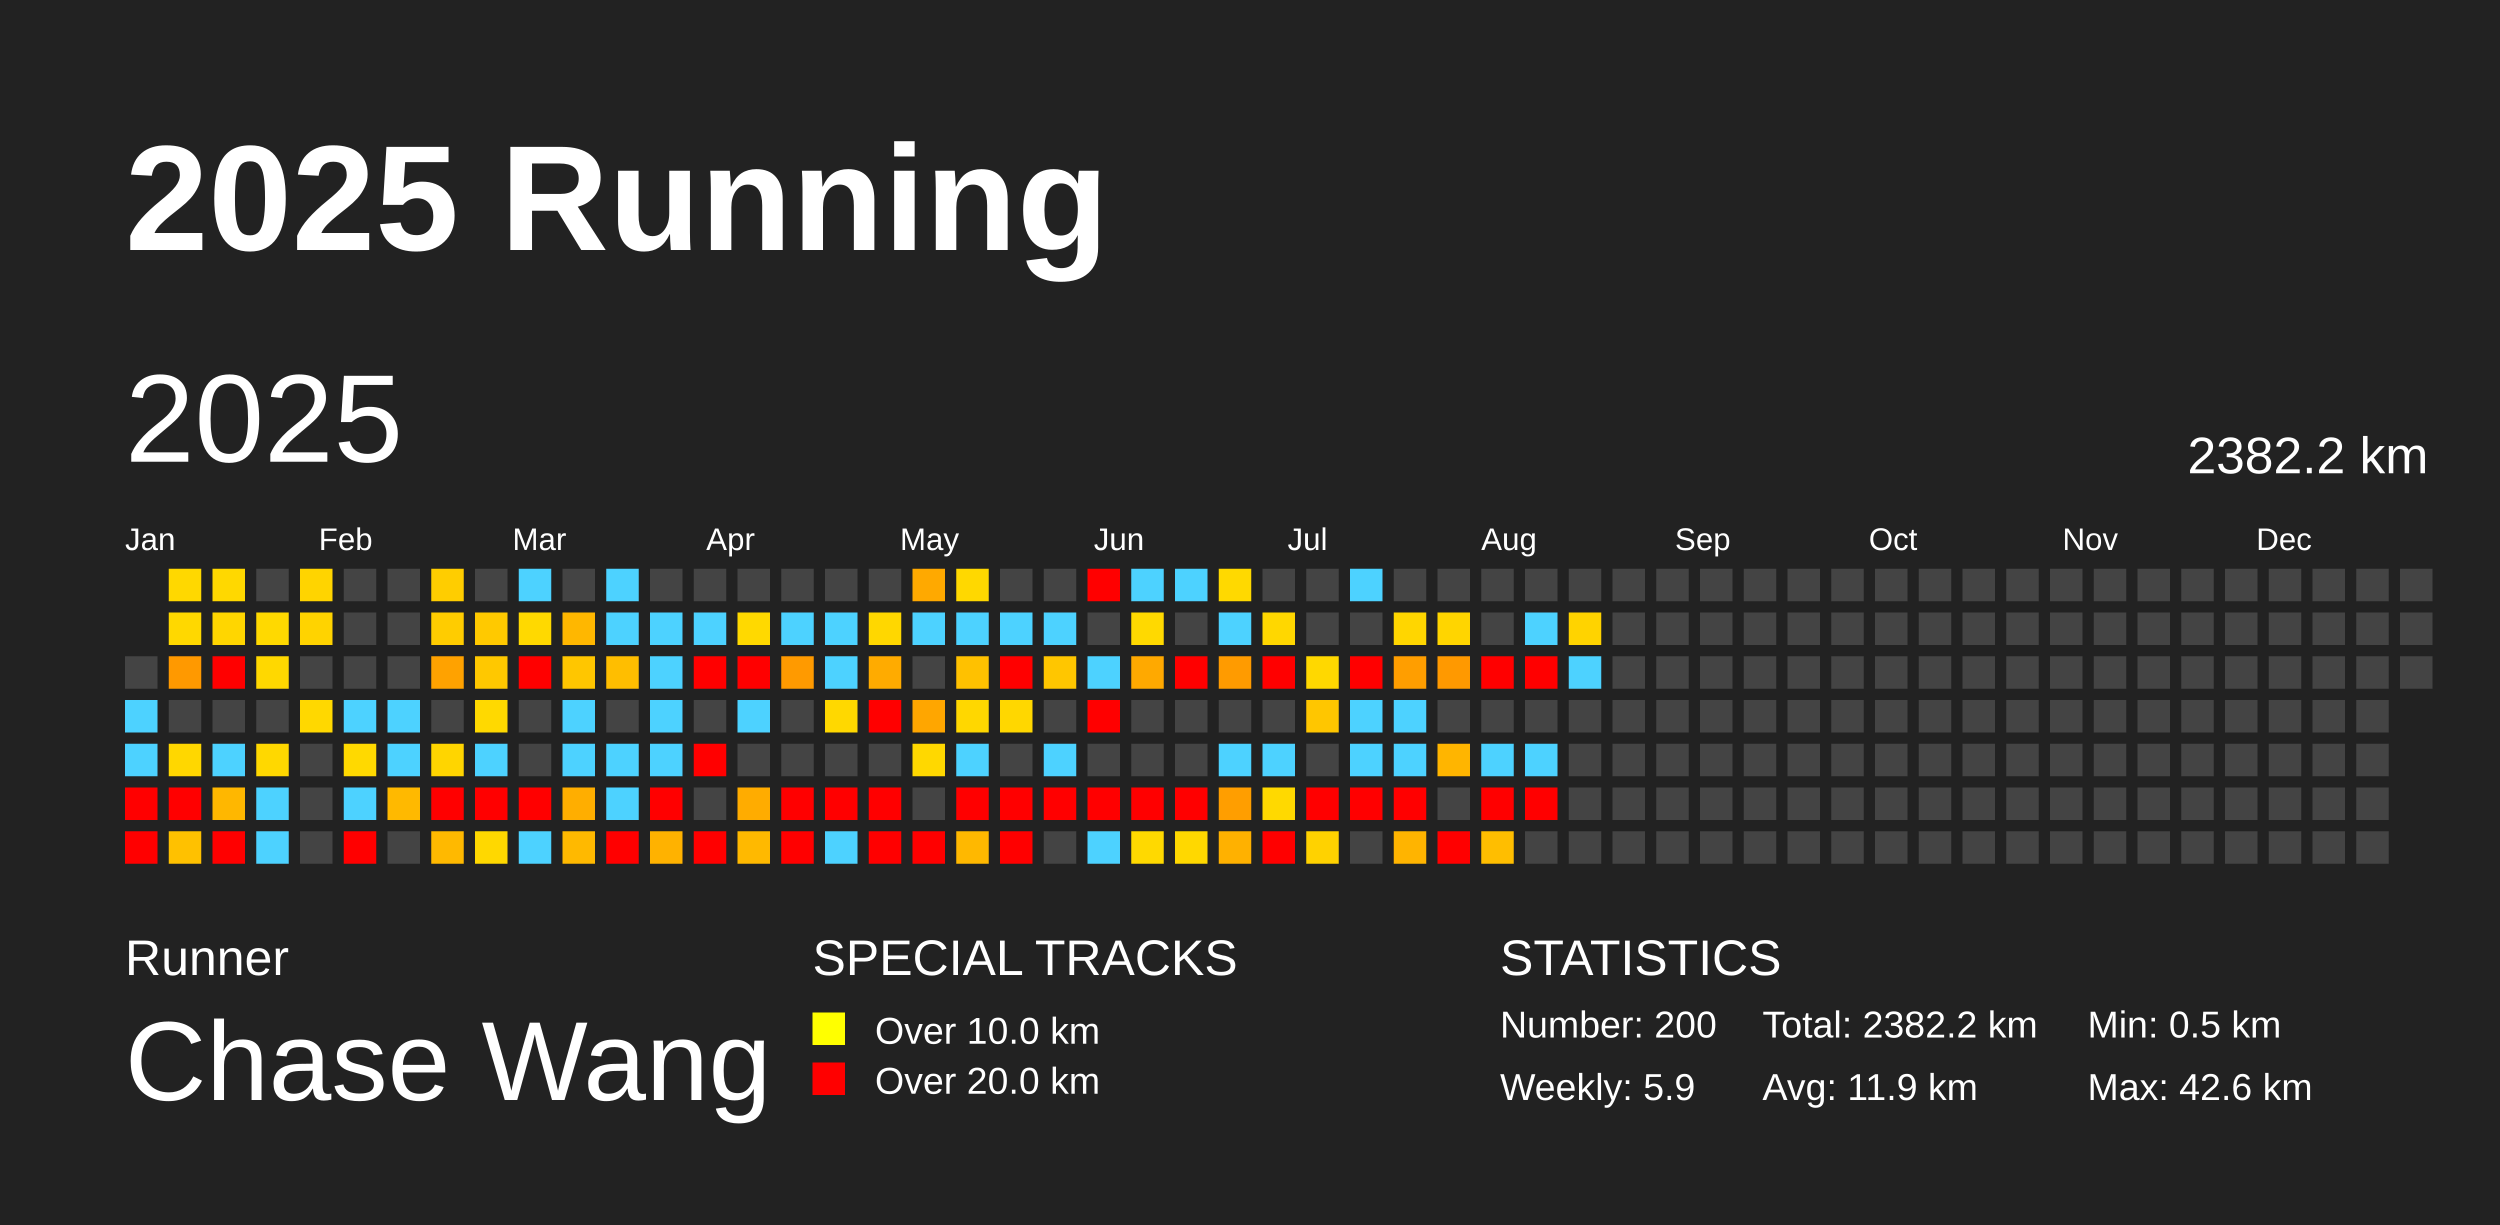
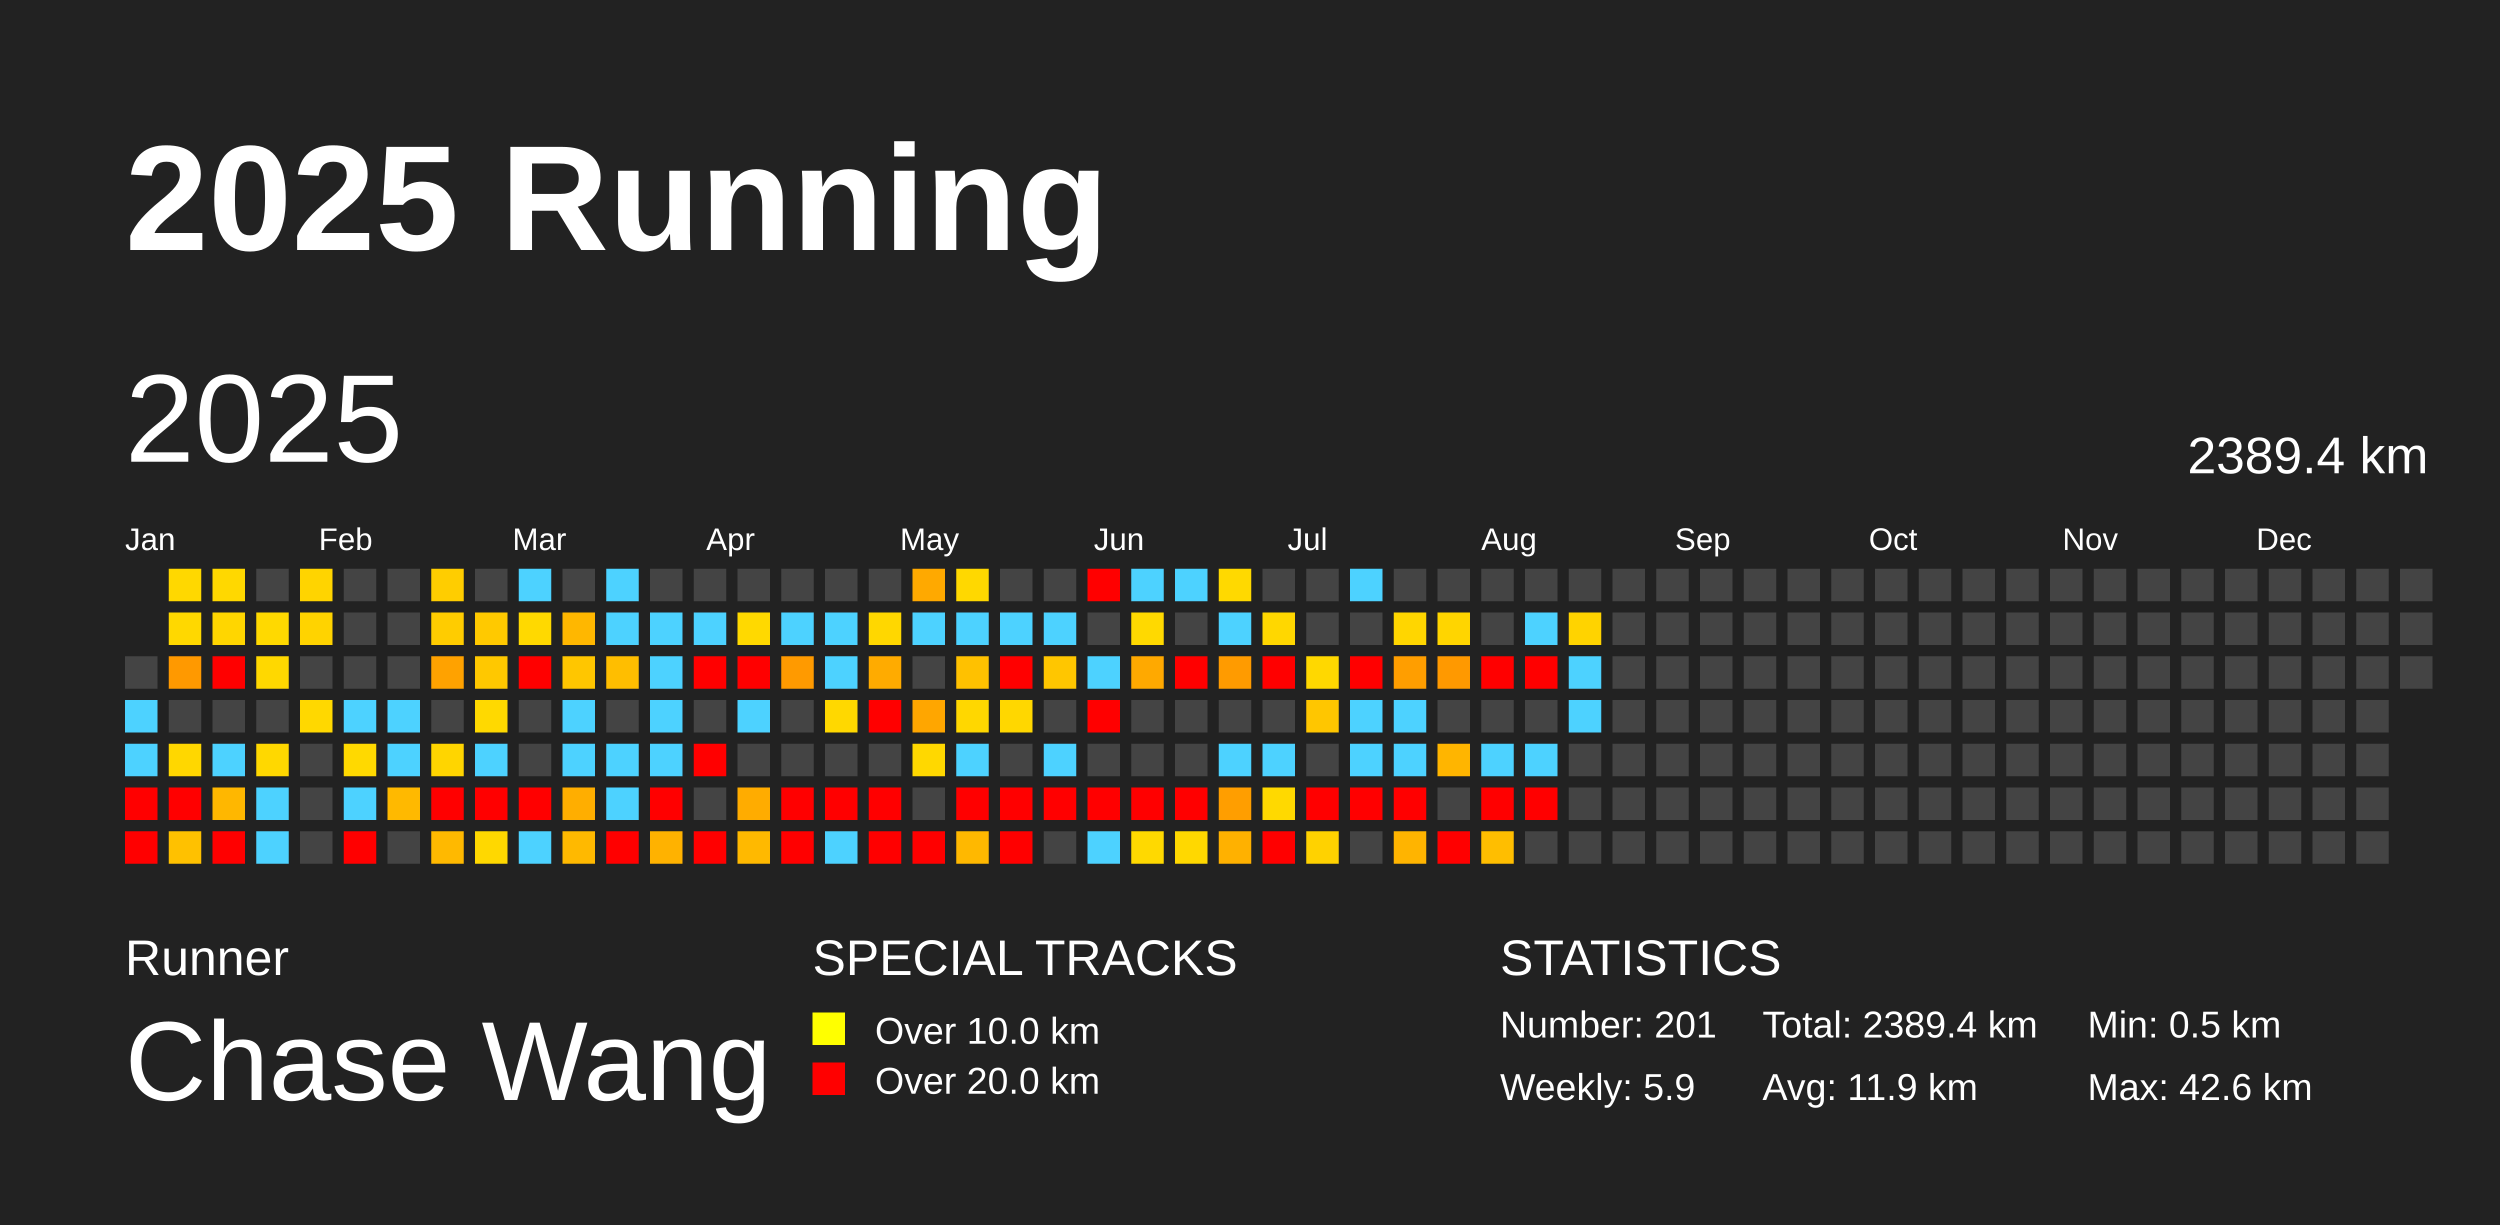
<svg xmlns="http://www.w3.org/2000/svg" baseProfile="full" height="98mm" version="1.1" viewBox="0,0,200,98" width="200mm">
  <defs />
  <rect fill="#222222" height="98" width="200" x="0" y="0" />
  <text fill="#FFFFFF" style="font-size:12px; font-family:Arial; font-weight:bold;" x="10" y="20">2025 Running</text>
  <text fill="#FFFFFF" style="font-size:4px; font-family:Arial" x="10" y="78">Runner</text>
  <text fill="#FFFFFF" style="font-size:9px; font-family:Arial" x="10" y="88">Chase Wang</text>
  <text fill="#FFFFFF" style="font-size:4px; font-family:Arial" x="65" y="78">SPECIAL TRACKS</text>
  <rect fill="yellow" height="2.6" width="2.6" x="65" y="81" />
  <text fill="#FFFFFF" style="font-size:3px; font-family:Arial" x="70" y="83.5">Over 10.0 km</text>
  <rect fill="red" height="2.6" width="2.6" x="65" y="85" />
  <text fill="#FFFFFF" style="font-size:3px; font-family:Arial" x="70" y="87.5">Over 20.0 km</text>
  <text fill="#FFFFFF" style="font-size:4px; font-family:Arial" x="120" y="78">STATISTICS</text>
-   <text fill="#FFFFFF" style="font-size:3px; font-family:Arial" x="120" y="83">Number: 200</text>
+   <text fill="#FFFFFF" style="font-size:3px; font-family:Arial" x="120" y="83">Number: 201</text>
  <text fill="#FFFFFF" style="font-size:3px; font-family:Arial" x="120" y="88">Weekly: 5.9</text>
-   <text fill="#FFFFFF" style="font-size:3px; font-family:Arial" x="141" y="83">Total: 2382.2 km</text>
+   <text fill="#FFFFFF" style="font-size:3px; font-family:Arial" x="141" y="83">Total: 2389.4 km</text>
  <text fill="#FFFFFF" style="font-size:3px; font-family:Arial" x="141" y="88">Avg: 11.9 km</text>
  <text fill="#FFFFFF" style="font-size:3px; font-family:Arial" x="167" y="83">Min: 0.5 km</text>
  <text fill="#FFFFFF" style="font-size:3px; font-family:Arial" x="167" y="88">Max: 42.6 km</text>
  <text dominant-baseline="hanging" fill="#FFFFFF" style="font-size:10.0px; font-family:Arial;" x="10" y="30">2025</text>
-   <text dominant-baseline="hanging" fill="#FFFFFF" style="font-size:4.125px; font-family:Arial;" x="175" y="35">2382.2 km</text>
+   <text dominant-baseline="hanging" fill="#FFFFFF" style="font-size:4.125px; font-family:Arial;" x="175" y="35">2389.4 km</text>
  <text fill="#FFFFFF" style="font-size:2.5px; font-family:Arial" x="10.0" y="44">Jan</text>
  <text fill="#FFFFFF" style="font-size:2.5px; font-family:Arial" x="25.5" y="44">Feb</text>
  <text fill="#FFFFFF" style="font-size:2.5px; font-family:Arial" x="41.0" y="44">Mar</text>
  <text fill="#FFFFFF" style="font-size:2.5px; font-family:Arial" x="56.5" y="44">Apr</text>
  <text fill="#FFFFFF" style="font-size:2.5px; font-family:Arial" x="72.0" y="44">May</text>
  <text fill="#FFFFFF" style="font-size:2.5px; font-family:Arial" x="87.5" y="44">Jun</text>
  <text fill="#FFFFFF" style="font-size:2.5px; font-family:Arial" x="103.0" y="44">Jul</text>
  <text fill="#FFFFFF" style="font-size:2.5px; font-family:Arial" x="118.5" y="44">Aug</text>
  <text fill="#FFFFFF" style="font-size:2.5px; font-family:Arial" x="134.0" y="44">Sep</text>
  <text fill="#FFFFFF" style="font-size:2.5px; font-family:Arial" x="149.5" y="44">Oct</text>
  <text fill="#FFFFFF" style="font-size:2.5px; font-family:Arial" x="165.0" y="44">Nov</text>
  <text fill="#FFFFFF" style="font-size:2.5px; font-family:Arial" x="180.5" y="44">Dec</text>
  <rect fill="#444444" height="2.6" width="2.6" x="10.0" y="52.5" />
  <rect fill="#4dd2ff" height="2.6" width="2.6" x="10.0" y="56.0" />
  <rect fill="#4dd2ff" height="2.6" width="2.6" x="10.0" y="59.5" />
  <rect fill="red" height="2.6" width="2.6" x="10.0" y="63.0" />
  <rect fill="red" height="2.6" width="2.6" x="10.0" y="66.5" />
  <rect fill="#ffd800" height="2.6" width="2.6" x="13.5" y="45.5" />
  <rect fill="#ffd800" height="2.6" width="2.6" x="13.5" y="49.0" />
  <rect fill="#ff9900" height="2.6" width="2.6" x="13.5" y="52.5" />
  <rect fill="#444444" height="2.6" width="2.6" x="13.5" y="56.0" />
  <rect fill="#ffd700" height="2.6" width="2.6" x="13.5" y="59.5" />
  <rect fill="red" height="2.6" width="2.6" x="13.5" y="63.0" />
  <rect fill="#ffc100" height="2.6" width="2.6" x="13.5" y="66.5" />
  <rect fill="#ffd800" height="2.6" width="2.6" x="17.0" y="45.5" />
  <rect fill="#ffd600" height="2.6" width="2.6" x="17.0" y="49.0" />
  <rect fill="red" height="2.6" width="2.6" x="17.0" y="52.5" />
  <rect fill="#444444" height="2.6" width="2.6" x="17.0" y="56.0" />
  <rect fill="#4dd2ff" height="2.6" width="2.6" x="17.0" y="59.5" />
  <rect fill="#ffb700" height="2.6" width="2.6" x="17.0" y="63.0" />
  <rect fill="red" height="2.6" width="2.6" x="17.0" y="66.5" />
  <rect fill="#444444" height="2.6" width="2.6" x="20.5" y="45.5" />
  <rect fill="#ffd900" height="2.6" width="2.6" x="20.5" y="49.0" />
  <rect fill="#ffd800" height="2.6" width="2.6" x="20.5" y="52.5" />
  <rect fill="#444444" height="2.6" width="2.6" x="20.5" y="56.0" />
  <rect fill="#ffd800" height="2.6" width="2.6" x="20.5" y="59.5" />
  <rect fill="#4dd2ff" height="2.6" width="2.6" x="20.5" y="63.0" />
  <rect fill="#4dd2ff" height="2.6" width="2.6" x="20.5" y="66.5" />
  <rect fill="#ffd400" height="2.6" width="2.6" x="24.0" y="45.5" />
  <rect fill="#ffd300" height="2.6" width="2.6" x="24.0" y="49.0" />
  <rect fill="#444444" height="2.6" width="2.6" x="24.0" y="52.5" />
  <rect fill="#ffd800" height="2.6" width="2.6" x="24.0" y="56.0" />
  <rect fill="#444444" height="2.6" width="2.6" x="24.0" y="59.5" />
  <rect fill="#444444" height="2.6" width="2.6" x="24.0" y="63.0" />
  <rect fill="#444444" height="2.6" width="2.6" x="24.0" y="66.5" />
  <rect fill="#444444" height="2.6" width="2.6" x="27.5" y="45.5" />
  <rect fill="#444444" height="2.6" width="2.6" x="27.5" y="49.0" />
  <rect fill="#444444" height="2.6" width="2.6" x="27.5" y="52.5" />
  <rect fill="#4dd2ff" height="2.6" width="2.6" x="27.5" y="56.0" />
  <rect fill="#ffd900" height="2.6" width="2.6" x="27.5" y="59.5" />
  <rect fill="#4dd2ff" height="2.6" width="2.6" x="27.5" y="63.0" />
  <rect fill="red" height="2.6" width="2.6" x="27.5" y="66.5" />
  <rect fill="#444444" height="2.6" width="2.6" x="31.0" y="45.5" />
  <rect fill="#444444" height="2.6" width="2.6" x="31.0" y="49.0" />
  <rect fill="#444444" height="2.6" width="2.6" x="31.0" y="52.5" />
  <rect fill="#4dd2ff" height="2.6" width="2.6" x="31.0" y="56.0" />
  <rect fill="#4dd2ff" height="2.6" width="2.6" x="31.0" y="59.5" />
  <rect fill="#ffb900" height="2.6" width="2.6" x="31.0" y="63.0" />
  <rect fill="#444444" height="2.6" width="2.6" x="31.0" y="66.5" />
  <rect fill="#ffcd00" height="2.6" width="2.6" x="34.5" y="45.5" />
  <rect fill="#ffcc00" height="2.6" width="2.6" x="34.5" y="49.0" />
  <rect fill="#ffa200" height="2.6" width="2.6" x="34.5" y="52.5" />
  <rect fill="#444444" height="2.6" width="2.6" x="34.5" y="56.0" />
  <rect fill="#ffd500" height="2.6" width="2.6" x="34.5" y="59.5" />
  <rect fill="red" height="2.6" width="2.6" x="34.5" y="63.0" />
  <rect fill="#ffb900" height="2.6" width="2.6" x="34.5" y="66.5" />
  <rect fill="#444444" height="2.6" width="2.6" x="38.0" y="45.5" />
  <rect fill="#ffc900" height="2.6" width="2.6" x="38.0" y="49.0" />
  <rect fill="#ffc800" height="2.6" width="2.6" x="38.0" y="52.5" />
  <rect fill="#ffd900" height="2.6" width="2.6" x="38.0" y="56.0" />
  <rect fill="#4dd2ff" height="2.6" width="2.6" x="38.0" y="59.5" />
  <rect fill="red" height="2.6" width="2.6" x="38.0" y="63.0" />
  <rect fill="#ffd800" height="2.6" width="2.6" x="38.0" y="66.5" />
  <rect fill="#4dd2ff" height="2.6" width="2.6" x="41.5" y="45.5" />
  <rect fill="#ffd900" height="2.6" width="2.6" x="41.5" y="49.0" />
  <rect fill="red" height="2.6" width="2.6" x="41.5" y="52.5" />
  <rect fill="#444444" height="2.6" width="2.6" x="41.5" y="56.0" />
  <rect fill="#444444" height="2.6" width="2.6" x="41.5" y="59.5" />
  <rect fill="red" height="2.6" width="2.6" x="41.5" y="63.0" />
  <rect fill="#4dd2ff" height="2.6" width="2.6" x="41.5" y="66.5" />
  <rect fill="#444444" height="2.6" width="2.6" x="45.0" y="45.5" />
  <rect fill="#ffb700" height="2.6" width="2.6" x="45.0" y="49.0" />
  <rect fill="#ffc600" height="2.6" width="2.6" x="45.0" y="52.5" />
  <rect fill="#4dd2ff" height="2.6" width="2.6" x="45.0" y="56.0" />
  <rect fill="#4dd2ff" height="2.6" width="2.6" x="45.0" y="59.5" />
  <rect fill="#ffae00" height="2.6" width="2.6" x="45.0" y="63.0" />
  <rect fill="#ffb900" height="2.6" width="2.6" x="45.0" y="66.5" />
  <rect fill="#4dd2ff" height="2.6" width="2.6" x="48.5" y="45.5" />
  <rect fill="#4dd2ff" height="2.6" width="2.6" x="48.5" y="49.0" />
  <rect fill="#ffbe00" height="2.6" width="2.6" x="48.5" y="52.5" />
  <rect fill="#444444" height="2.6" width="2.6" x="48.5" y="56.0" />
  <rect fill="#4dd2ff" height="2.6" width="2.6" x="48.5" y="59.5" />
  <rect fill="#4dd2ff" height="2.6" width="2.6" x="48.5" y="63.0" />
  <rect fill="red" height="2.6" width="2.6" x="48.5" y="66.5" />
  <rect fill="#444444" height="2.6" width="2.6" x="52.0" y="45.5" />
  <rect fill="#4dd2ff" height="2.6" width="2.6" x="52.0" y="49.0" />
  <rect fill="#4dd2ff" height="2.6" width="2.6" x="52.0" y="52.5" />
  <rect fill="#4dd2ff" height="2.6" width="2.6" x="52.0" y="56.0" />
  <rect fill="#4dd2ff" height="2.6" width="2.6" x="52.0" y="59.5" />
  <rect fill="red" height="2.6" width="2.6" x="52.0" y="63.0" />
  <rect fill="#ffb200" height="2.6" width="2.6" x="52.0" y="66.5" />
  <rect fill="#444444" height="2.6" width="2.6" x="55.5" y="45.5" />
  <rect fill="#4dd2ff" height="2.6" width="2.6" x="55.5" y="49.0" />
  <rect fill="red" height="2.6" width="2.6" x="55.5" y="52.5" />
  <rect fill="#444444" height="2.6" width="2.6" x="55.5" y="56.0" />
  <rect fill="red" height="2.6" width="2.6" x="55.5" y="59.5" />
  <rect fill="#444444" height="2.6" width="2.6" x="55.5" y="63.0" />
  <rect fill="red" height="2.6" width="2.6" x="55.5" y="66.5" />
  <rect fill="#444444" height="2.6" width="2.6" x="59.0" y="45.5" />
  <rect fill="#ffd900" height="2.6" width="2.6" x="59.0" y="49.0" />
  <rect fill="red" height="2.6" width="2.6" x="59.0" y="52.5" />
  <rect fill="#4dd2ff" height="2.6" width="2.6" x="59.0" y="56.0" />
  <rect fill="#444444" height="2.6" width="2.6" x="59.0" y="59.5" />
  <rect fill="#ffac00" height="2.6" width="2.6" x="59.0" y="63.0" />
  <rect fill="#ffb900" height="2.6" width="2.6" x="59.0" y="66.5" />
  <rect fill="#444444" height="2.6" width="2.6" x="62.5" y="45.5" />
  <rect fill="#4dd2ff" height="2.6" width="2.6" x="62.5" y="49.0" />
  <rect fill="#ff9a00" height="2.6" width="2.6" x="62.5" y="52.5" />
  <rect fill="#444444" height="2.6" width="2.6" x="62.5" y="56.0" />
  <rect fill="#444444" height="2.6" width="2.6" x="62.5" y="59.5" />
  <rect fill="red" height="2.6" width="2.6" x="62.5" y="63.0" />
  <rect fill="red" height="2.6" width="2.6" x="62.5" y="66.5" />
  <rect fill="#444444" height="2.6" width="2.6" x="66.0" y="45.5" />
  <rect fill="#4dd2ff" height="2.6" width="2.6" x="66.0" y="49.0" />
  <rect fill="#4dd2ff" height="2.6" width="2.6" x="66.0" y="52.5" />
  <rect fill="#ffd800" height="2.6" width="2.6" x="66.0" y="56.0" />
  <rect fill="#444444" height="2.6" width="2.6" x="66.0" y="59.5" />
  <rect fill="red" height="2.6" width="2.6" x="66.0" y="63.0" />
  <rect fill="#4dd2ff" height="2.6" width="2.6" x="66.0" y="66.5" />
  <rect fill="#444444" height="2.6" width="2.6" x="69.5" y="45.5" />
  <rect fill="#ffd700" height="2.6" width="2.6" x="69.5" y="49.0" />
  <rect fill="#ffab00" height="2.6" width="2.6" x="69.5" y="52.5" />
  <rect fill="red" height="2.6" width="2.6" x="69.5" y="56.0" />
  <rect fill="#444444" height="2.6" width="2.6" x="69.5" y="59.5" />
  <rect fill="red" height="2.6" width="2.6" x="69.5" y="63.0" />
  <rect fill="red" height="2.6" width="2.6" x="69.5" y="66.5" />
  <rect fill="#ffa900" height="2.6" width="2.6" x="73.0" y="45.5" />
  <rect fill="#4dd2ff" height="2.6" width="2.6" x="73.0" y="49.0" />
  <rect fill="#444444" height="2.6" width="2.6" x="73.0" y="52.5" />
  <rect fill="#ffa600" height="2.6" width="2.6" x="73.0" y="56.0" />
  <rect fill="#ffd800" height="2.6" width="2.6" x="73.0" y="59.5" />
  <rect fill="#444444" height="2.6" width="2.6" x="73.0" y="63.0" />
  <rect fill="red" height="2.6" width="2.6" x="73.0" y="66.5" />
  <rect fill="#ffd800" height="2.6" width="2.6" x="76.5" y="45.5" />
  <rect fill="#4dd2ff" height="2.6" width="2.6" x="76.5" y="49.0" />
  <rect fill="#ffc100" height="2.6" width="2.6" x="76.5" y="52.5" />
  <rect fill="#ffd700" height="2.6" width="2.6" x="76.5" y="56.0" />
  <rect fill="#4dd2ff" height="2.6" width="2.6" x="76.5" y="59.5" />
  <rect fill="red" height="2.6" width="2.6" x="76.5" y="63.0" />
  <rect fill="#ffb800" height="2.6" width="2.6" x="76.5" y="66.5" />
  <rect fill="#444444" height="2.6" width="2.6" x="80.0" y="45.5" />
  <rect fill="#4dd2ff" height="2.6" width="2.6" x="80.0" y="49.0" />
  <rect fill="red" height="2.6" width="2.6" x="80.0" y="52.5" />
  <rect fill="#ffd700" height="2.6" width="2.6" x="80.0" y="56.0" />
  <rect fill="#444444" height="2.6" width="2.6" x="80.0" y="59.5" />
  <rect fill="red" height="2.6" width="2.6" x="80.0" y="63.0" />
  <rect fill="red" height="2.6" width="2.6" x="80.0" y="66.5" />
  <rect fill="#444444" height="2.6" width="2.6" x="83.5" y="45.5" />
  <rect fill="#4dd2ff" height="2.6" width="2.6" x="83.5" y="49.0" />
  <rect fill="#ffc600" height="2.6" width="2.6" x="83.5" y="52.5" />
  <rect fill="#444444" height="2.6" width="2.6" x="83.5" y="56.0" />
  <rect fill="#4dd2ff" height="2.6" width="2.6" x="83.5" y="59.5" />
  <rect fill="red" height="2.6" width="2.6" x="83.5" y="63.0" />
  <rect fill="#444444" height="2.6" width="2.6" x="83.5" y="66.5" />
  <rect fill="red" height="2.6" width="2.6" x="87.0" y="45.5" />
  <rect fill="#444444" height="2.6" width="2.6" x="87.0" y="49.0" />
  <rect fill="#4dd2ff" height="2.6" width="2.6" x="87.0" y="52.5" />
  <rect fill="red" height="2.6" width="2.6" x="87.0" y="56.0" />
  <rect fill="#444444" height="2.6" width="2.6" x="87.0" y="59.5" />
  <rect fill="red" height="2.6" width="2.6" x="87.0" y="63.0" />
  <rect fill="#4dd2ff" height="2.6" width="2.6" x="87.0" y="66.5" />
  <rect fill="#4dd2ff" height="2.6" width="2.6" x="90.5" y="45.5" />
  <rect fill="#ffd900" height="2.6" width="2.6" x="90.5" y="49.0" />
  <rect fill="#ffa900" height="2.6" width="2.6" x="90.5" y="52.5" />
  <rect fill="#444444" height="2.6" width="2.6" x="90.5" y="56.0" />
  <rect fill="#444444" height="2.6" width="2.6" x="90.5" y="59.5" />
  <rect fill="red" height="2.6" width="2.6" x="90.5" y="63.0" />
  <rect fill="#ffd900" height="2.6" width="2.6" x="90.5" y="66.5" />
  <rect fill="#4dd2ff" height="2.6" width="2.6" x="94.0" y="45.5" />
  <rect fill="#444444" height="2.6" width="2.6" x="94.0" y="49.0" />
  <rect fill="red" height="2.6" width="2.6" x="94.0" y="52.5" />
  <rect fill="#444444" height="2.6" width="2.6" x="94.0" y="56.0" />
  <rect fill="#444444" height="2.6" width="2.6" x="94.0" y="59.5" />
  <rect fill="red" height="2.6" width="2.6" x="94.0" y="63.0" />
  <rect fill="#ffd800" height="2.6" width="2.6" x="94.0" y="66.5" />
  <rect fill="#ffd900" height="2.6" width="2.6" x="97.5" y="45.5" />
  <rect fill="#4dd2ff" height="2.6" width="2.6" x="97.5" y="49.0" />
  <rect fill="#ff9b00" height="2.6" width="2.6" x="97.5" y="52.5" />
  <rect fill="#444444" height="2.6" width="2.6" x="97.5" y="56.0" />
  <rect fill="#4dd2ff" height="2.6" width="2.6" x="97.5" y="59.5" />
  <rect fill="#ff9e00" height="2.6" width="2.6" x="97.5" y="63.0" />
  <rect fill="#ffb100" height="2.6" width="2.6" x="97.5" y="66.5" />
  <rect fill="#444444" height="2.6" width="2.6" x="101.0" y="45.5" />
  <rect fill="#ffd700" height="2.6" width="2.6" x="101.0" y="49.0" />
  <rect fill="red" height="2.6" width="2.6" x="101.0" y="52.5" />
  <rect fill="#444444" height="2.6" width="2.6" x="101.0" y="56.0" />
  <rect fill="#4dd2ff" height="2.6" width="2.6" x="101.0" y="59.5" />
  <rect fill="#ffd900" height="2.6" width="2.6" x="101.0" y="63.0" />
  <rect fill="red" height="2.6" width="2.6" x="101.0" y="66.5" />
  <rect fill="#444444" height="2.6" width="2.6" x="104.5" y="45.5" />
  <rect fill="#444444" height="2.6" width="2.6" x="104.5" y="49.0" />
  <rect fill="#ffd800" height="2.6" width="2.6" x="104.5" y="52.5" />
  <rect fill="#ffc600" height="2.6" width="2.6" x="104.5" y="56.0" />
  <rect fill="#444444" height="2.6" width="2.6" x="104.5" y="59.5" />
  <rect fill="red" height="2.6" width="2.6" x="104.5" y="63.0" />
  <rect fill="#ffd200" height="2.6" width="2.6" x="104.5" y="66.5" />
  <rect fill="#4dd2ff" height="2.6" width="2.6" x="108.0" y="45.5" />
  <rect fill="#444444" height="2.6" width="2.6" x="108.0" y="49.0" />
  <rect fill="red" height="2.6" width="2.6" x="108.0" y="52.5" />
  <rect fill="#4dd2ff" height="2.6" width="2.6" x="108.0" y="56.0" />
  <rect fill="#4dd2ff" height="2.6" width="2.6" x="108.0" y="59.5" />
  <rect fill="red" height="2.6" width="2.6" x="108.0" y="63.0" />
  <rect fill="#444444" height="2.6" width="2.6" x="108.0" y="66.5" />
  <rect fill="#444444" height="2.6" width="2.6" x="111.5" y="45.5" />
  <rect fill="#ffd600" height="2.6" width="2.6" x="111.5" y="49.0" />
  <rect fill="#ff9e00" height="2.6" width="2.6" x="111.5" y="52.5" />
  <rect fill="#4dd2ff" height="2.6" width="2.6" x="111.5" y="56.0" />
  <rect fill="#4dd2ff" height="2.6" width="2.6" x="111.5" y="59.5" />
  <rect fill="red" height="2.6" width="2.6" x="111.5" y="63.0" />
  <rect fill="#ffb400" height="2.6" width="2.6" x="111.5" y="66.5" />
  <rect fill="#444444" height="2.6" width="2.6" x="115.0" y="45.5" />
  <rect fill="#ffd500" height="2.6" width="2.6" x="115.0" y="49.0" />
  <rect fill="#ff9900" height="2.6" width="2.6" x="115.0" y="52.5" />
  <rect fill="#444444" height="2.6" width="2.6" x="115.0" y="56.0" />
  <rect fill="#ffb500" height="2.6" width="2.6" x="115.0" y="59.5" />
  <rect fill="#444444" height="2.6" width="2.6" x="115.0" y="63.0" />
  <rect fill="red" height="2.6" width="2.6" x="115.0" y="66.5" />
  <rect fill="#444444" height="2.6" width="2.6" x="118.5" y="45.5" />
  <rect fill="#444444" height="2.6" width="2.6" x="118.5" y="49.0" />
  <rect fill="red" height="2.6" width="2.6" x="118.5" y="52.5" />
  <rect fill="#444444" height="2.6" width="2.6" x="118.5" y="56.0" />
  <rect fill="#4dd2ff" height="2.6" width="2.6" x="118.5" y="59.5" />
  <rect fill="red" height="2.6" width="2.6" x="118.5" y="63.0" />
  <rect fill="#ffbe00" height="2.6" width="2.6" x="118.5" y="66.5" />
  <rect fill="#444444" height="2.6" width="2.6" x="122.0" y="45.5" />
  <rect fill="#4dd2ff" height="2.6" width="2.6" x="122.0" y="49.0" />
  <rect fill="red" height="2.6" width="2.6" x="122.0" y="52.5" />
  <rect fill="#444444" height="2.6" width="2.6" x="122.0" y="56.0" />
  <rect fill="#4dd2ff" height="2.6" width="2.6" x="122.0" y="59.5" />
  <rect fill="red" height="2.6" width="2.6" x="122.0" y="63.0" />
  <rect fill="#444444" height="2.6" width="2.6" x="122.0" y="66.5" />
  <rect fill="#444444" height="2.6" width="2.6" x="125.5" y="45.5" />
  <rect fill="#ffd300" height="2.6" width="2.6" x="125.5" y="49.0" />
  <rect fill="#4dd2ff" height="2.6" width="2.6" x="125.5" y="52.5" />
-   <rect fill="#444444" height="2.6" width="2.6" x="125.5" y="56.0" />
+   <rect fill="#4dd2ff" height="2.6" width="2.6" x="125.5" y="56.0" />
  <rect fill="#444444" height="2.6" width="2.6" x="125.5" y="59.5" />
  <rect fill="#444444" height="2.6" width="2.6" x="125.5" y="63.0" />
  <rect fill="#444444" height="2.6" width="2.6" x="125.5" y="66.5" />
  <rect fill="#444444" height="2.6" width="2.6" x="129.0" y="45.5" />
  <rect fill="#444444" height="2.6" width="2.6" x="129.0" y="49.0" />
  <rect fill="#444444" height="2.6" width="2.6" x="129.0" y="52.5" />
  <rect fill="#444444" height="2.6" width="2.6" x="129.0" y="56.0" />
  <rect fill="#444444" height="2.6" width="2.6" x="129.0" y="59.5" />
  <rect fill="#444444" height="2.6" width="2.6" x="129.0" y="63.0" />
  <rect fill="#444444" height="2.6" width="2.6" x="129.0" y="66.5" />
  <rect fill="#444444" height="2.6" width="2.6" x="132.5" y="45.5" />
  <rect fill="#444444" height="2.6" width="2.6" x="132.5" y="49.0" />
  <rect fill="#444444" height="2.6" width="2.6" x="132.5" y="52.5" />
  <rect fill="#444444" height="2.6" width="2.6" x="132.5" y="56.0" />
  <rect fill="#444444" height="2.6" width="2.6" x="132.5" y="59.5" />
  <rect fill="#444444" height="2.6" width="2.6" x="132.5" y="63.0" />
  <rect fill="#444444" height="2.6" width="2.6" x="132.5" y="66.5" />
  <rect fill="#444444" height="2.6" width="2.6" x="136.0" y="45.5" />
  <rect fill="#444444" height="2.6" width="2.6" x="136.0" y="49.0" />
  <rect fill="#444444" height="2.6" width="2.6" x="136.0" y="52.5" />
  <rect fill="#444444" height="2.6" width="2.6" x="136.0" y="56.0" />
  <rect fill="#444444" height="2.6" width="2.6" x="136.0" y="59.5" />
  <rect fill="#444444" height="2.6" width="2.6" x="136.0" y="63.0" />
  <rect fill="#444444" height="2.6" width="2.6" x="136.0" y="66.5" />
  <rect fill="#444444" height="2.6" width="2.6" x="139.5" y="45.5" />
  <rect fill="#444444" height="2.6" width="2.6" x="139.5" y="49.0" />
  <rect fill="#444444" height="2.6" width="2.6" x="139.5" y="52.5" />
  <rect fill="#444444" height="2.6" width="2.6" x="139.5" y="56.0" />
  <rect fill="#444444" height="2.6" width="2.6" x="139.5" y="59.5" />
  <rect fill="#444444" height="2.6" width="2.6" x="139.5" y="63.0" />
  <rect fill="#444444" height="2.6" width="2.6" x="139.5" y="66.5" />
  <rect fill="#444444" height="2.6" width="2.6" x="143.0" y="45.5" />
  <rect fill="#444444" height="2.6" width="2.6" x="143.0" y="49.0" />
  <rect fill="#444444" height="2.6" width="2.6" x="143.0" y="52.5" />
  <rect fill="#444444" height="2.6" width="2.6" x="143.0" y="56.0" />
  <rect fill="#444444" height="2.6" width="2.6" x="143.0" y="59.5" />
  <rect fill="#444444" height="2.6" width="2.6" x="143.0" y="63.0" />
  <rect fill="#444444" height="2.6" width="2.6" x="143.0" y="66.5" />
  <rect fill="#444444" height="2.6" width="2.6" x="146.5" y="45.5" />
  <rect fill="#444444" height="2.6" width="2.6" x="146.5" y="49.0" />
  <rect fill="#444444" height="2.6" width="2.6" x="146.5" y="52.5" />
  <rect fill="#444444" height="2.6" width="2.6" x="146.5" y="56.0" />
  <rect fill="#444444" height="2.6" width="2.6" x="146.5" y="59.5" />
  <rect fill="#444444" height="2.6" width="2.6" x="146.5" y="63.0" />
  <rect fill="#444444" height="2.6" width="2.6" x="146.5" y="66.5" />
  <rect fill="#444444" height="2.6" width="2.6" x="150.0" y="45.5" />
  <rect fill="#444444" height="2.6" width="2.6" x="150.0" y="49.0" />
  <rect fill="#444444" height="2.6" width="2.6" x="150.0" y="52.5" />
  <rect fill="#444444" height="2.6" width="2.6" x="150.0" y="56.0" />
  <rect fill="#444444" height="2.6" width="2.6" x="150.0" y="59.5" />
  <rect fill="#444444" height="2.6" width="2.6" x="150.0" y="63.0" />
  <rect fill="#444444" height="2.6" width="2.6" x="150.0" y="66.5" />
  <rect fill="#444444" height="2.6" width="2.6" x="153.5" y="45.5" />
  <rect fill="#444444" height="2.6" width="2.6" x="153.5" y="49.0" />
  <rect fill="#444444" height="2.6" width="2.6" x="153.5" y="52.5" />
  <rect fill="#444444" height="2.6" width="2.6" x="153.5" y="56.0" />
  <rect fill="#444444" height="2.6" width="2.6" x="153.5" y="59.5" />
  <rect fill="#444444" height="2.6" width="2.6" x="153.5" y="63.0" />
  <rect fill="#444444" height="2.6" width="2.6" x="153.5" y="66.5" />
  <rect fill="#444444" height="2.6" width="2.6" x="157.0" y="45.5" />
  <rect fill="#444444" height="2.6" width="2.6" x="157.0" y="49.0" />
  <rect fill="#444444" height="2.6" width="2.6" x="157.0" y="52.5" />
  <rect fill="#444444" height="2.6" width="2.6" x="157.0" y="56.0" />
  <rect fill="#444444" height="2.6" width="2.6" x="157.0" y="59.5" />
  <rect fill="#444444" height="2.6" width="2.6" x="157.0" y="63.0" />
  <rect fill="#444444" height="2.6" width="2.6" x="157.0" y="66.5" />
  <rect fill="#444444" height="2.6" width="2.6" x="160.5" y="45.5" />
  <rect fill="#444444" height="2.6" width="2.6" x="160.5" y="49.0" />
  <rect fill="#444444" height="2.6" width="2.6" x="160.5" y="52.5" />
  <rect fill="#444444" height="2.6" width="2.6" x="160.5" y="56.0" />
  <rect fill="#444444" height="2.6" width="2.6" x="160.5" y="59.5" />
  <rect fill="#444444" height="2.6" width="2.6" x="160.5" y="63.0" />
  <rect fill="#444444" height="2.6" width="2.6" x="160.5" y="66.5" />
  <rect fill="#444444" height="2.6" width="2.6" x="164.0" y="45.5" />
  <rect fill="#444444" height="2.6" width="2.6" x="164.0" y="49.0" />
  <rect fill="#444444" height="2.6" width="2.6" x="164.0" y="52.5" />
  <rect fill="#444444" height="2.6" width="2.6" x="164.0" y="56.0" />
  <rect fill="#444444" height="2.6" width="2.6" x="164.0" y="59.5" />
  <rect fill="#444444" height="2.6" width="2.6" x="164.0" y="63.0" />
  <rect fill="#444444" height="2.6" width="2.6" x="164.0" y="66.5" />
  <rect fill="#444444" height="2.6" width="2.6" x="167.5" y="45.5" />
  <rect fill="#444444" height="2.6" width="2.6" x="167.5" y="49.0" />
  <rect fill="#444444" height="2.6" width="2.6" x="167.5" y="52.5" />
  <rect fill="#444444" height="2.6" width="2.6" x="167.5" y="56.0" />
  <rect fill="#444444" height="2.6" width="2.6" x="167.5" y="59.5" />
  <rect fill="#444444" height="2.6" width="2.6" x="167.5" y="63.0" />
  <rect fill="#444444" height="2.6" width="2.6" x="167.5" y="66.5" />
  <rect fill="#444444" height="2.6" width="2.6" x="171.0" y="45.5" />
  <rect fill="#444444" height="2.6" width="2.6" x="171.0" y="49.0" />
  <rect fill="#444444" height="2.6" width="2.6" x="171.0" y="52.5" />
  <rect fill="#444444" height="2.6" width="2.6" x="171.0" y="56.0" />
  <rect fill="#444444" height="2.6" width="2.6" x="171.0" y="59.5" />
  <rect fill="#444444" height="2.6" width="2.6" x="171.0" y="63.0" />
  <rect fill="#444444" height="2.6" width="2.6" x="171.0" y="66.5" />
  <rect fill="#444444" height="2.6" width="2.6" x="174.5" y="45.5" />
  <rect fill="#444444" height="2.6" width="2.6" x="174.5" y="49.0" />
  <rect fill="#444444" height="2.6" width="2.6" x="174.5" y="52.5" />
  <rect fill="#444444" height="2.6" width="2.6" x="174.5" y="56.0" />
  <rect fill="#444444" height="2.6" width="2.6" x="174.5" y="59.5" />
  <rect fill="#444444" height="2.6" width="2.6" x="174.5" y="63.0" />
  <rect fill="#444444" height="2.6" width="2.6" x="174.5" y="66.5" />
  <rect fill="#444444" height="2.6" width="2.6" x="178.0" y="45.5" />
  <rect fill="#444444" height="2.6" width="2.6" x="178.0" y="49.0" />
  <rect fill="#444444" height="2.6" width="2.6" x="178.0" y="52.5" />
  <rect fill="#444444" height="2.6" width="2.6" x="178.0" y="56.0" />
  <rect fill="#444444" height="2.6" width="2.6" x="178.0" y="59.5" />
  <rect fill="#444444" height="2.6" width="2.6" x="178.0" y="63.0" />
  <rect fill="#444444" height="2.6" width="2.6" x="178.0" y="66.5" />
  <rect fill="#444444" height="2.6" width="2.6" x="181.5" y="45.5" />
  <rect fill="#444444" height="2.6" width="2.6" x="181.5" y="49.0" />
  <rect fill="#444444" height="2.6" width="2.6" x="181.5" y="52.5" />
  <rect fill="#444444" height="2.6" width="2.6" x="181.5" y="56.0" />
  <rect fill="#444444" height="2.6" width="2.6" x="181.5" y="59.5" />
  <rect fill="#444444" height="2.6" width="2.6" x="181.5" y="63.0" />
  <rect fill="#444444" height="2.6" width="2.6" x="181.5" y="66.5" />
  <rect fill="#444444" height="2.6" width="2.6" x="185.0" y="45.5" />
  <rect fill="#444444" height="2.6" width="2.6" x="185.0" y="49.0" />
  <rect fill="#444444" height="2.6" width="2.6" x="185.0" y="52.5" />
  <rect fill="#444444" height="2.6" width="2.6" x="185.0" y="56.0" />
  <rect fill="#444444" height="2.6" width="2.6" x="185.0" y="59.5" />
  <rect fill="#444444" height="2.6" width="2.6" x="185.0" y="63.0" />
  <rect fill="#444444" height="2.6" width="2.6" x="185.0" y="66.5" />
  <rect fill="#444444" height="2.6" width="2.6" x="188.5" y="45.5" />
  <rect fill="#444444" height="2.6" width="2.6" x="188.5" y="49.0" />
  <rect fill="#444444" height="2.6" width="2.6" x="188.5" y="52.5" />
  <rect fill="#444444" height="2.6" width="2.6" x="188.5" y="56.0" />
  <rect fill="#444444" height="2.6" width="2.6" x="188.5" y="59.5" />
  <rect fill="#444444" height="2.6" width="2.6" x="188.5" y="63.0" />
  <rect fill="#444444" height="2.6" width="2.6" x="188.5" y="66.5" />
  <rect fill="#444444" height="2.6" width="2.6" x="192.0" y="45.5" />
  <rect fill="#444444" height="2.6" width="2.6" x="192.0" y="49.0" />
  <rect fill="#444444" height="2.6" width="2.6" x="192.0" y="52.5" />
</svg>
